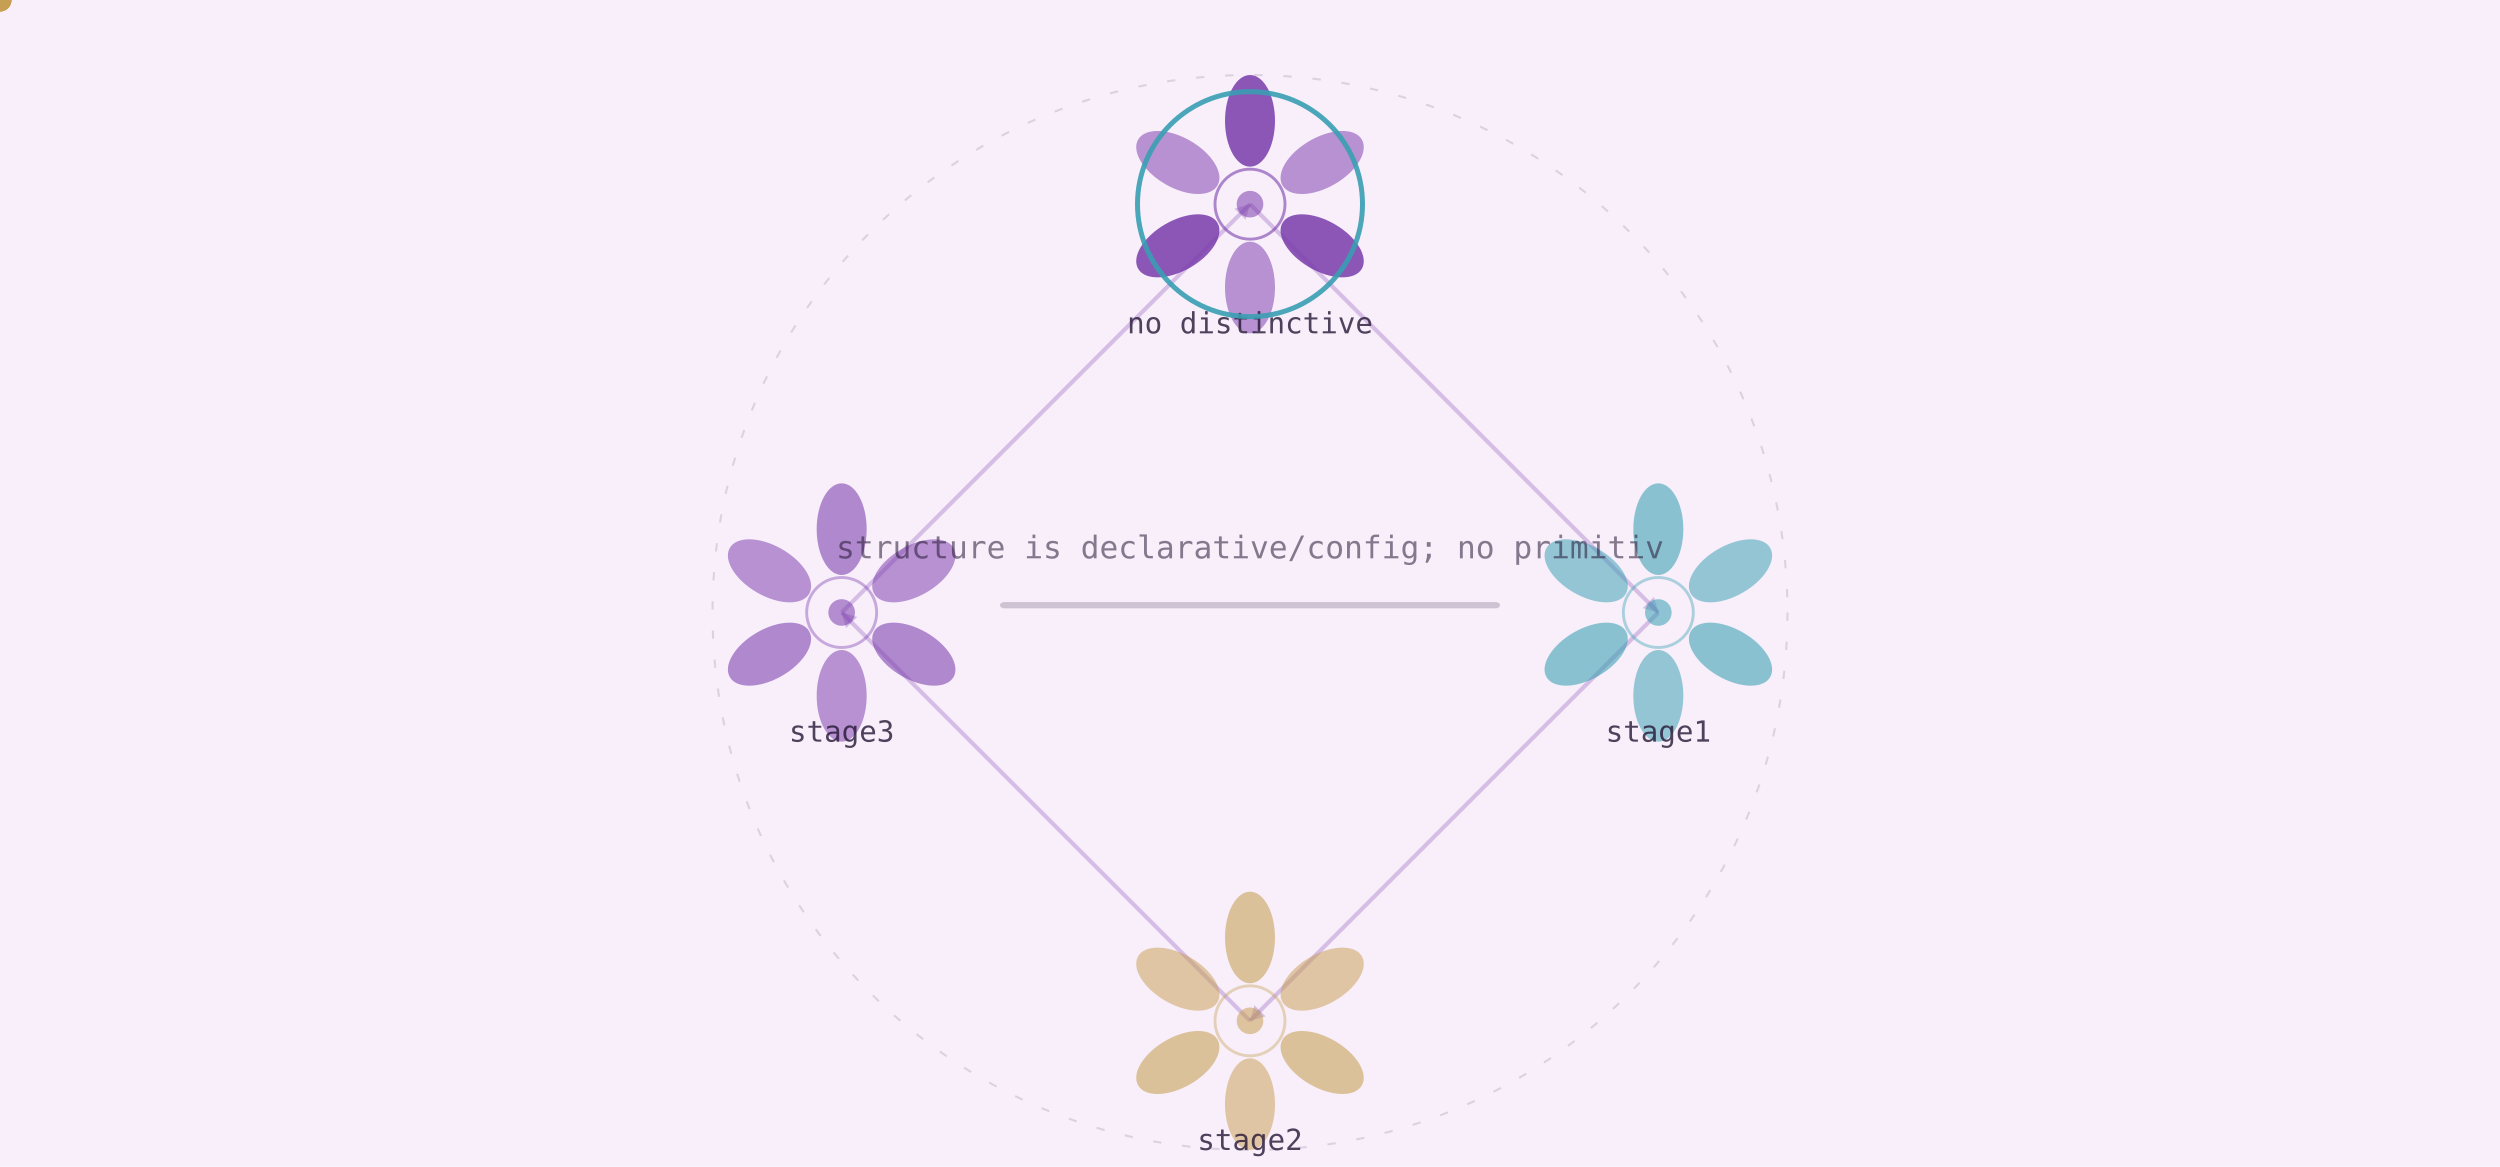
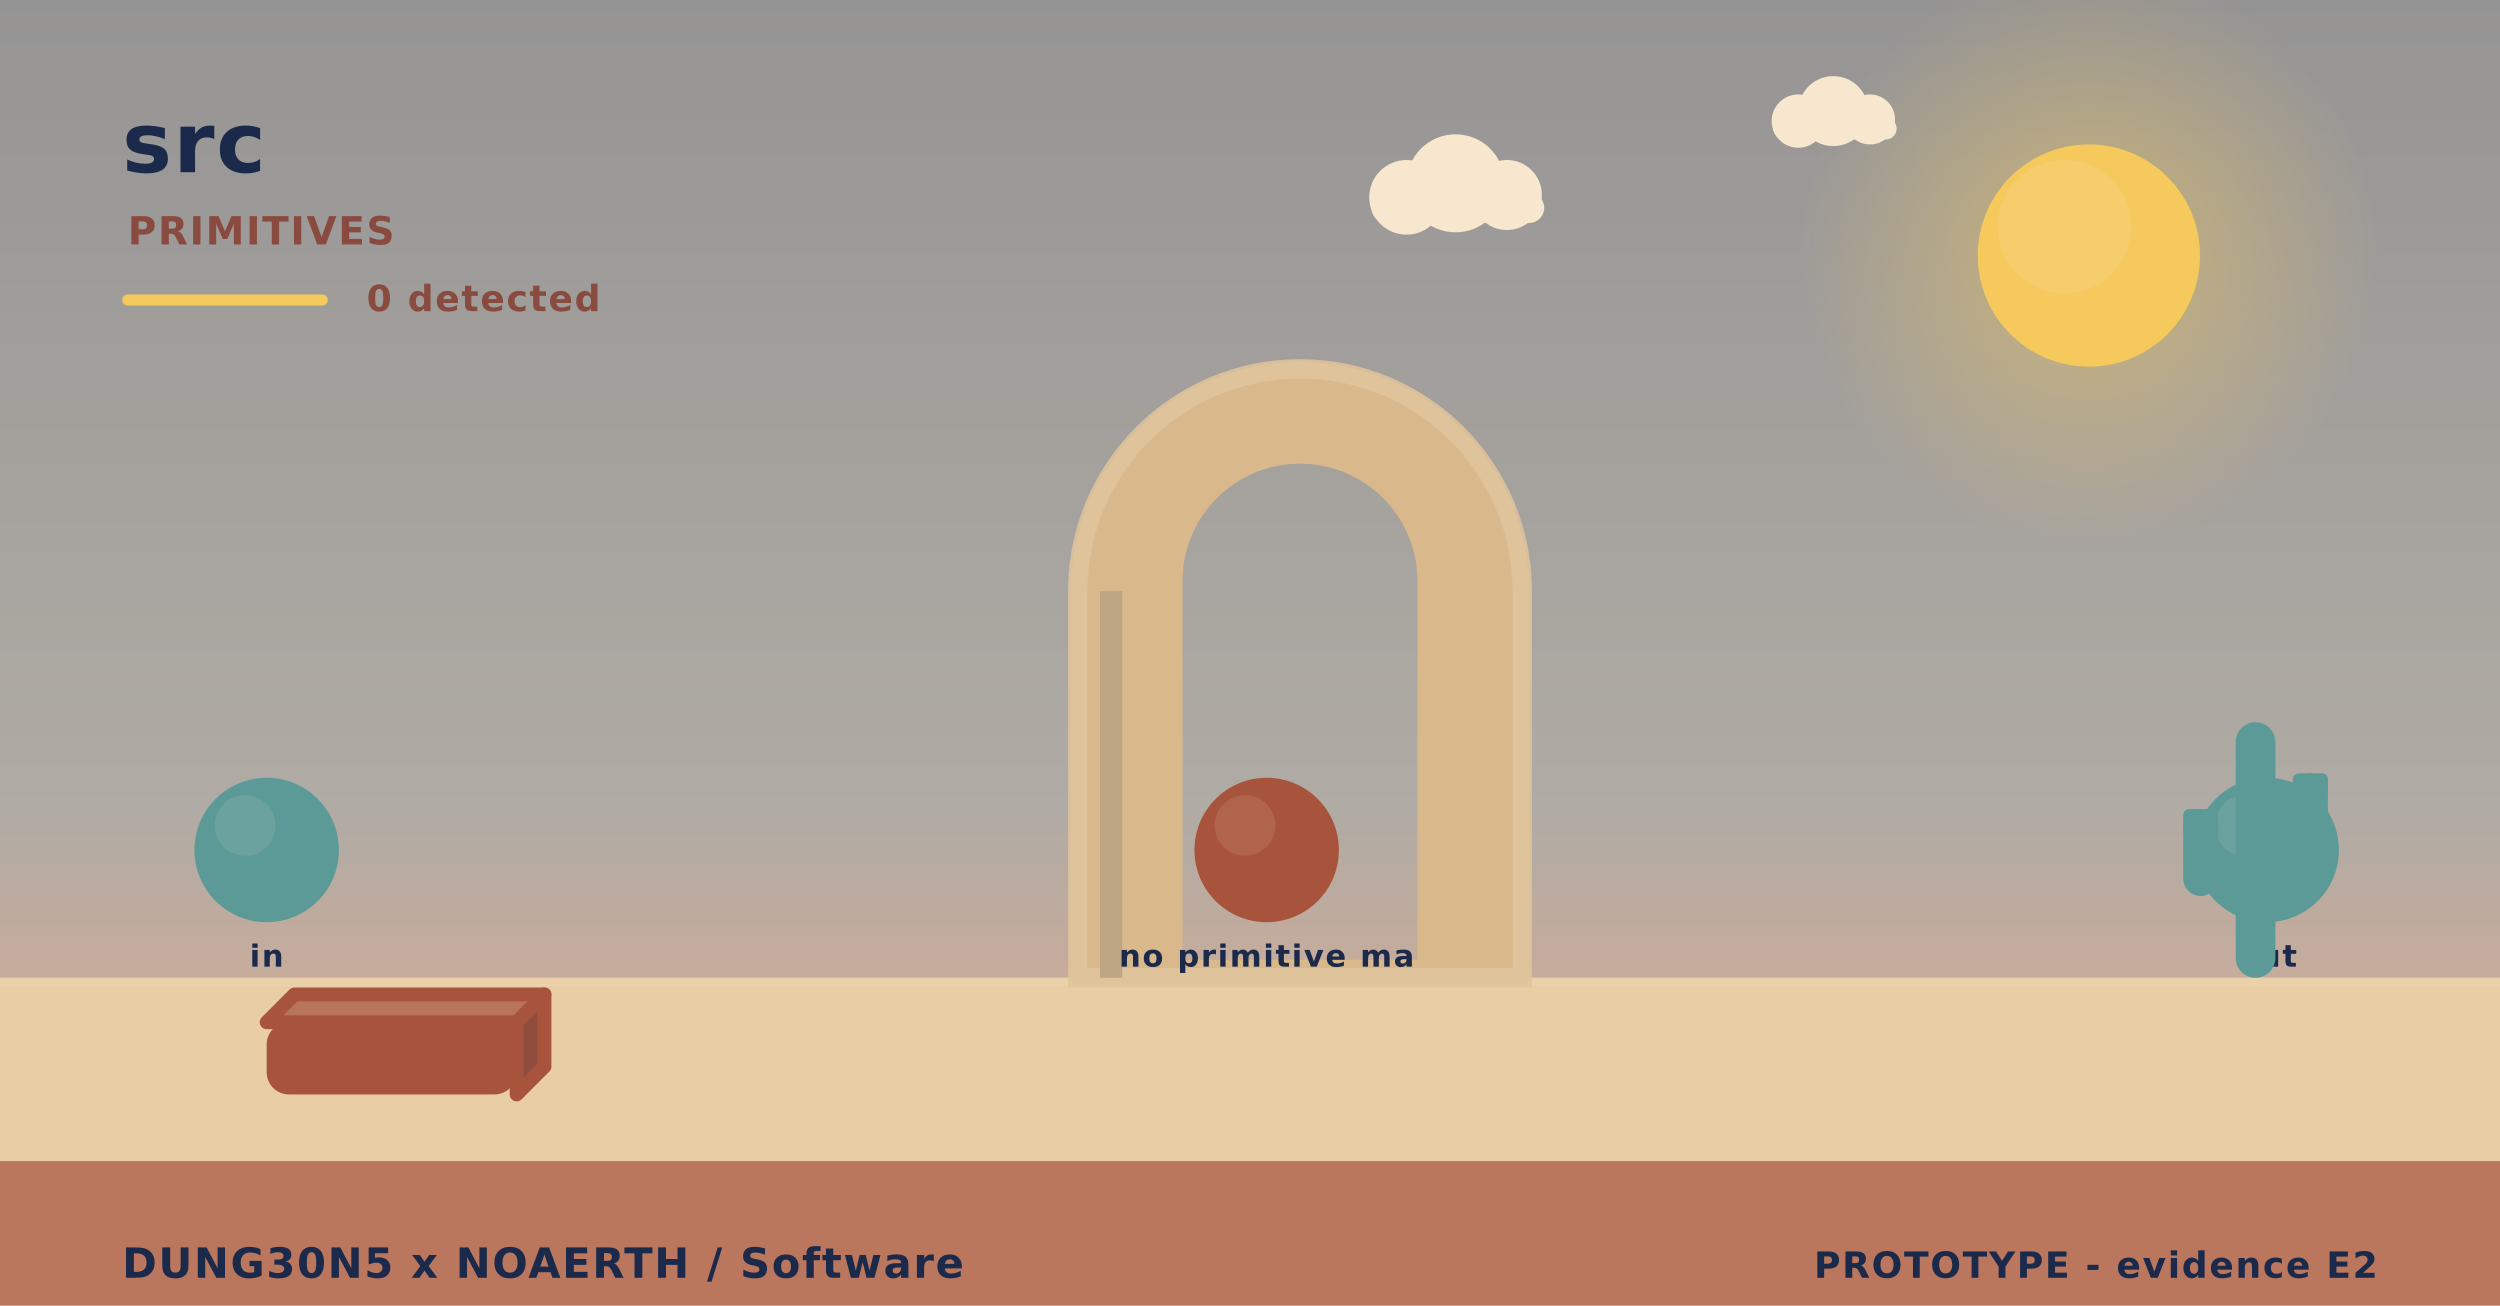
- <svg xmlns="http://www.w3.org/2000/svg" viewBox="0 0 1200 560" width="1200" height="560" role="img" aria-label="src state machine">
-   <rect width="1200" height="560" fill="#f8effb" />
-   <defs>
-     <linearGradient id="gs" x1="0" y1="0" x2="1" y2="1">
-       <stop offset="0%" stop-color="#7a3dac" />
-       <stop offset="100%" stop-color="#389eb2" />
-     </linearGradient>
-   </defs>
-   <circle cx="600.00" cy="294.00" r="258.00" fill="none" stroke="rgba(37,22,52,0.140)" stroke-width="1.00" opacity="1.00" stroke-dasharray="4 10" />
-   <line x1="600.00" y1="98.00" x2="796.00" y2="294.00" stroke="rgba(122,61,172,0.500)" stroke-width="2.00" opacity="0.55" />
-   <polygon points="796.00,294.00 793.88,286.50 788.50,291.88" fill="rgba(122,61,172,0.500)" opacity="0.55" />
-   <g opacity="0.9">
-     <circle cx="0.00" cy="0.00" r="5.50" fill="#c79e52" opacity="1.00" />
-     <animateTransform attributeName="transform" type="translate" values="600.00,98.00 796.00,294.00" dur="6.9s" begin="0.0s" repeatCount="indefinite" />
-     <animateTransform attributeName="transform" type="translate" values="796.00,294.00 600.00,98.00" dur="6.9s" begin="3.45s" repeatCount="indefinite" />
+ <svg xmlns="http://www.w3.org/2000/svg" width="900" height="470" viewBox="0 0 900 470" role="img" aria-label="src - how it behaves">
+   <linearGradient id="skys" x1="0" y1="0" x2="0" y2="1">
+     <stop offset="0" stop-color="#959494" />
+     <stop offset="0.62" stop-color="#b0aba4" />
+     <stop offset="1" stop-color="#f3ad8a" />
+   </linearGradient>
+   <rect width="900" height="470" fill="url(#skys)" />
+   <radialGradient id="suns">
+     <stop offset="0.35" stop-color="#f5c95c" stop-opacity="0.34" />
+     <stop offset="1" stop-color="#f5c95c" stop-opacity="0" />
+   </radialGradient>
+   <circle cx="752" cy="92" r="104" fill="url(#suns)" />
+   <circle cx="752" cy="92" r="40" fill="#f5c95c" />
+   <circle cx="743.2" cy="81.6" r="24" fill="#f5d27e" opacity="0.5" />
+   <g>
+     <circle cx="524" cy="66" r="17.64" fill="#f6e7ce" />
+     <circle cx="506.36" cy="71.04" r="13.44" fill="#f6e7ce" />
+     <circle cx="542.48" cy="70.2" r="12.6" fill="#f6e7ce" />
+     <rect x="493.76" y="69.36" width="62.16" height="10.92" rx="5.46" fill="#f6e7ce" />
+     <animateTransform attributeName="transform" type="translate" values="0 0;24 0;0 0" dur="36s" begin="0s" repeatCount="indefinite" />
  </g>
-   <line x1="796.00" y1="294.00" x2="600.00" y2="490.00" stroke="rgba(122,61,172,0.500)" stroke-width="2.00" opacity="0.55" />
-   <polygon points="600.00,490.00 607.50,487.88 602.12,482.50" fill="rgba(122,61,172,0.500)" opacity="0.55" />
-   <g opacity="0.9">
-     <circle cx="0.00" cy="0.00" r="5.50" fill="#c79e52" opacity="1.00" />
-     <animateTransform attributeName="transform" type="translate" values="796.00,294.00 600.00,490.00" dur="6.9s" begin="1.725s" repeatCount="indefinite" />
-     <animateTransform attributeName="transform" type="translate" values="600.00,490.00 796.00,294.00" dur="6.9s" begin="5.175s" repeatCount="indefinite" />
+   <g>
+     <circle cx="660" cy="40" r="12.6" fill="#f6e7ce" />
+     <circle cx="647.4" cy="43.6" r="9.6" fill="#f6e7ce" />
+     <circle cx="673.2" cy="43" r="9" fill="#f6e7ce" />
+     <rect x="638.4" y="42.4" width="44.4" height="7.8" rx="3.9" fill="#f6e7ce" />
+     <animateTransform attributeName="transform" type="translate" values="0 0;-18 0;0 0" dur="46s" begin="3s" repeatCount="indefinite" />
  </g>
-   <line x1="600.00" y1="490.00" x2="404.00" y2="294.00" stroke="rgba(122,61,172,0.500)" stroke-width="2.00" opacity="0.55" />
-   <polygon points="404.00,294.00 406.12,301.50 411.50,296.12" fill="rgba(122,61,172,0.500)" opacity="0.55" />
-   <g opacity="0.9">
-     <circle cx="0.00" cy="0.00" r="5.50" fill="#c79e52" opacity="1.00" />
-     <animateTransform attributeName="transform" type="translate" values="600.00,490.00 404.00,294.00" dur="6.9s" begin="3.45s" repeatCount="indefinite" />
-     <animateTransform attributeName="transform" type="translate" values="404.00,294.00 600.00,490.00" dur="6.9s" begin="6.9s" repeatCount="indefinite" />
+   <rect x="0" y="352" width="900" height="118" fill="#e9cda3" />
+   <rect x="0" y="352" width="900" height="3" fill="#ebd1a9" />
+   <text x="44" y="62" font-family="Verdana,DejaVu Sans,sans-serif" font-size="30" font-weight="700" letter-spacing="0.6" fill="#1b2a4a" text-anchor="start">src</text>
+   <text x="46" y="88" font-family="Verdana,DejaVu Sans,sans-serif" font-size="14" font-weight="700" letter-spacing="0.6" fill="#894b3f" text-anchor="start">PRIMITIVES</text>
+   <rect x="44" y="106" width="74" height="4" rx="2" fill="#f5c95c" />
+   <text x="132" y="112" font-family="Verdana,DejaVu Sans,sans-serif" font-size="13" font-weight="700" letter-spacing="0.6" fill="#894b3f" text-anchor="start">0 detected</text>
+   <path d="M388,352 L388,212.8 A80,80 0 0 1 548,212.8 L548,352 Z M423.2,348 L423.2,209.22 A44.8,44.8 0 0 1 512.8,209.22 L512.8,348 Z" fill="#d9b98c" fill-rule="evenodd" stroke="#d9b98c" stroke-width="5" stroke-linejoin="round" />
+   <path d="M388,352 L388,212.8 A80,80 0 0 1 548,212.8 L548,352 Z" fill="none" stroke="#e0c49c" stroke-width="7" stroke-linecap="round" opacity="0.85" />
+   <rect x="396" y="212.8" width="8" height="139.2" fill="#bea583" />
+   <circle cx="96" cy="306" r="26" fill="#5b9a97" />
+   <circle cx="88.2" cy="297.16" r="10.92" fill="#7aa9a2" opacity="0.55" />
+   <text x="96" y="348" font-family="Verdana,DejaVu Sans,sans-serif" font-size="11" font-weight="700" letter-spacing="0.6" fill="#1b2a4a" text-anchor="middle">in</text>
+   <g>
+     <circle cx="456" cy="306" r="26" fill="#a8543c" />
+     <circle cx="448.2" cy="297.16" r="10.92" fill="#b87159" opacity="0.55" />
+     <animate attributeName="opacity" values="0.8;1;0.8" dur="4.6s" begin="0s" repeatCount="indefinite" />
  </g>
-   <line x1="404.00" y1="294.00" x2="600.00" y2="98.00" stroke="rgba(122,61,172,0.500)" stroke-width="2.00" opacity="0.55" />
-   <polygon points="600.00,98.00 592.50,100.12 597.88,105.50" fill="rgba(122,61,172,0.500)" opacity="0.55" />
-   <g opacity="0.9">
-     <circle cx="0.00" cy="0.00" r="5.50" fill="#c79e52" opacity="1.00" />
-     <animateTransform attributeName="transform" type="translate" values="404.00,294.00 600.00,98.00" dur="6.9s" begin="5.175s" repeatCount="indefinite" />
-     <animateTransform attributeName="transform" type="translate" values="600.00,98.00 404.00,294.00" dur="6.9s" begin="8.625s" repeatCount="indefinite" />
-   </g>
-   <ellipse cx="600.00" cy="58.00" rx="12.00" ry="22.00" fill="rgba(122,61,172,0.900)" opacity="0.95" transform="rotate(0.0 600.00 58.00)" />
-   <ellipse cx="634.64" cy="78.00" rx="12.00" ry="22.00" fill="rgba(122,61,172,0.550)" opacity="0.95" transform="rotate(60.0 634.64 78.00)" />
-   <ellipse cx="634.64" cy="118.00" rx="12.00" ry="22.00" fill="rgba(122,61,172,0.900)" opacity="0.95" transform="rotate(120.0 634.64 118.00)" />
-   <ellipse cx="600.00" cy="138.00" rx="12.00" ry="22.00" fill="rgba(122,61,172,0.550)" opacity="0.95" transform="rotate(180.0 600.00 138.00)" />
-   <ellipse cx="565.36" cy="118.00" rx="12.00" ry="22.00" fill="rgba(122,61,172,0.900)" opacity="0.95" transform="rotate(240.0 565.36 118.00)" />
-   <ellipse cx="565.36" cy="78.00" rx="12.00" ry="22.00" fill="rgba(122,61,172,0.550)" opacity="0.95" transform="rotate(300.0 565.36 78.00)" />
-   <circle cx="600.00" cy="98.00" r="16.80" fill="none" stroke="rgba(122,61,172,0.900)" stroke-width="1.40" opacity="0.66" />
-   <circle cx="600.00" cy="98.00" r="6.40" fill="rgba(122,61,172,0.550)" opacity="1.00" />
-   <text x="600" y="160" font-family="ui-monospace,Menlo,monospace" font-size="14" fill="rgba(37,22,52,0.800)" text-anchor="middle">no distinctive</text>
-   <g>
-     <circle cx="600.00" cy="98.00" r="54.00" fill="none" stroke="#389eb2" stroke-width="2.40" opacity="0.90" />
-     <animate attributeName="opacity" values="0.25;1.0;0.25" dur="13.8s" begin="0.0s" repeatCount="indefinite" />
-   </g>
-   <ellipse cx="796.00" cy="254.00" rx="12.00" ry="22.00" fill="rgba(56,158,178,0.600)" opacity="0.95" transform="rotate(0.0 796.00 254.00)" />
-   <ellipse cx="830.64" cy="274.00" rx="12.00" ry="22.00" fill="rgba(56,158,178,0.550)" opacity="0.95" transform="rotate(60.0 830.64 274.00)" />
-   <ellipse cx="830.64" cy="314.00" rx="12.00" ry="22.00" fill="rgba(56,158,178,0.600)" opacity="0.95" transform="rotate(120.0 830.64 314.00)" />
-   <ellipse cx="796.00" cy="334.00" rx="12.00" ry="22.00" fill="rgba(56,158,178,0.550)" opacity="0.95" transform="rotate(180.0 796.00 334.00)" />
-   <ellipse cx="761.36" cy="314.00" rx="12.00" ry="22.00" fill="rgba(56,158,178,0.600)" opacity="0.95" transform="rotate(240.0 761.36 314.00)" />
-   <ellipse cx="761.36" cy="274.00" rx="12.00" ry="22.00" fill="rgba(56,158,178,0.550)" opacity="0.95" transform="rotate(300.0 761.36 274.00)" />
-   <circle cx="796.00" cy="294.00" r="16.80" fill="none" stroke="rgba(56,158,178,0.600)" stroke-width="1.40" opacity="0.66" />
-   <circle cx="796.00" cy="294.00" r="6.40" fill="rgba(56,158,178,0.550)" opacity="1.00" />
-   <text x="796" y="356" font-family="ui-monospace,Menlo,monospace" font-size="14" fill="rgba(37,22,52,0.800)" text-anchor="middle">stage1</text>
-   <ellipse cx="600.00" cy="450.00" rx="12.00" ry="22.00" fill="rgba(199,158,82,0.600)" opacity="0.95" transform="rotate(0.0 600.00 450.00)" />
-   <ellipse cx="634.64" cy="470.00" rx="12.00" ry="22.00" fill="rgba(199,158,82,0.550)" opacity="0.95" transform="rotate(60.0 634.64 470.00)" />
-   <ellipse cx="634.64" cy="510.00" rx="12.00" ry="22.00" fill="rgba(199,158,82,0.600)" opacity="0.95" transform="rotate(120.0 634.64 510.00)" />
-   <ellipse cx="600.00" cy="530.00" rx="12.00" ry="22.00" fill="rgba(199,158,82,0.550)" opacity="0.95" transform="rotate(180.0 600.00 530.00)" />
-   <ellipse cx="565.36" cy="510.00" rx="12.00" ry="22.00" fill="rgba(199,158,82,0.600)" opacity="0.95" transform="rotate(240.0 565.36 510.00)" />
-   <ellipse cx="565.36" cy="470.00" rx="12.00" ry="22.00" fill="rgba(199,158,82,0.550)" opacity="0.95" transform="rotate(300.0 565.36 470.00)" />
-   <circle cx="600.00" cy="490.00" r="16.80" fill="none" stroke="rgba(199,158,82,0.600)" stroke-width="1.40" opacity="0.66" />
-   <circle cx="600.00" cy="490.00" r="6.40" fill="rgba(199,158,82,0.550)" opacity="1.00" />
-   <text x="600" y="552" font-family="ui-monospace,Menlo,monospace" font-size="14" fill="rgba(37,22,52,0.800)" text-anchor="middle">stage2</text>
-   <ellipse cx="404.00" cy="254.00" rx="12.00" ry="22.00" fill="rgba(122,61,172,0.600)" opacity="0.95" transform="rotate(0.0 404.00 254.00)" />
-   <ellipse cx="438.64" cy="274.00" rx="12.00" ry="22.00" fill="rgba(122,61,172,0.550)" opacity="0.95" transform="rotate(60.0 438.64 274.00)" />
-   <ellipse cx="438.64" cy="314.00" rx="12.00" ry="22.00" fill="rgba(122,61,172,0.600)" opacity="0.95" transform="rotate(120.0 438.64 314.00)" />
-   <ellipse cx="404.00" cy="334.00" rx="12.00" ry="22.00" fill="rgba(122,61,172,0.550)" opacity="0.95" transform="rotate(180.0 404.00 334.00)" />
-   <ellipse cx="369.36" cy="314.00" rx="12.00" ry="22.00" fill="rgba(122,61,172,0.600)" opacity="0.95" transform="rotate(240.0 369.36 314.00)" />
-   <ellipse cx="369.36" cy="274.00" rx="12.00" ry="22.00" fill="rgba(122,61,172,0.550)" opacity="0.95" transform="rotate(300.0 369.36 274.00)" />
-   <circle cx="404.00" cy="294.00" r="16.80" fill="none" stroke="rgba(122,61,172,0.600)" stroke-width="1.40" opacity="0.66" />
-   <circle cx="404.00" cy="294.00" r="6.40" fill="rgba(122,61,172,0.550)" opacity="1.00" />
-   <text x="404" y="356" font-family="ui-monospace,Menlo,monospace" font-size="14" fill="rgba(37,22,52,0.800)" text-anchor="middle">stage3</text>
-   <rect x="480.00" y="289.00" width="240.00" height="3.00" rx="2.00" fill="rgba(37,22,52,0.200)" opacity="1.00" />
-   <text x="600" y="268" font-family="ui-monospace,Menlo,monospace" font-size="15" fill="rgba(37,22,52,0.550)" text-anchor="middle">structure is declarative/config; no primitiv</text>
+   <text x="456" y="348" font-family="Verdana,DejaVu Sans,sans-serif" font-size="11" font-weight="700" letter-spacing="0.6" fill="#1b2a4a" text-anchor="middle">no primitive ma</text>
+   <circle cx="816" cy="306" r="26" fill="#5b9a97" />
+   <circle cx="808.2" cy="297.16" r="10.92" fill="#7aa9a2" opacity="0.55" />
+   <text x="816" y="348" font-family="Verdana,DejaVu Sans,sans-serif" font-size="11" font-weight="700" letter-spacing="0.6" fill="#1b2a4a" text-anchor="middle">out</text>
+   <path d="M96,368 L186,368 L196,358 L106,358 Z" fill="#b9745c" stroke="#a8543c" stroke-width="5" stroke-linejoin="round" />
+   <path d="M186,368 L196,358 L196,384 L186,394 Z" fill="#904d3e" stroke="#a8543c" stroke-width="5" stroke-linejoin="round" />
+   <rect x="96" y="368" width="90" height="26" rx="8" fill="#a8543c" />
+   <rect x="804.86" y="260" width="14.28" height="92" rx="7.14" fill="#5b9a97" />
+   <rect x="785.96" y="291.28" width="12.6" height="31.28" rx="6.3" fill="#5b9a97" />
+   <rect x="785.96" y="291.28" width="12.6" height="9.2" rx="2.1" fill="#5b9a97" />
+   <rect x="825.44" y="278.4" width="12.6" height="31.28" rx="6.3" fill="#5b9a97" />
+   <rect x="825.44" y="278.4" width="12.6" height="9.2" rx="2.1" fill="#5b9a97" />
+   <rect x="0" y="418" width="900" height="52" rx="0" fill="#b87159" opacity="0.94" />
+   <text x="44" y="460" font-family="Verdana,DejaVu Sans,sans-serif" font-size="15" font-weight="700" letter-spacing="0.6" fill="#1b2a4a" text-anchor="start">DUNG30N5 x NOAERTH  /  Software</text>
+   <text x="856" y="460" font-family="Verdana,DejaVu Sans,sans-serif" font-size="13" font-weight="700" letter-spacing="0.6" fill="#1b2a4a" text-anchor="end">PROTOTYPE  -  evidence E2</text>
</svg>
